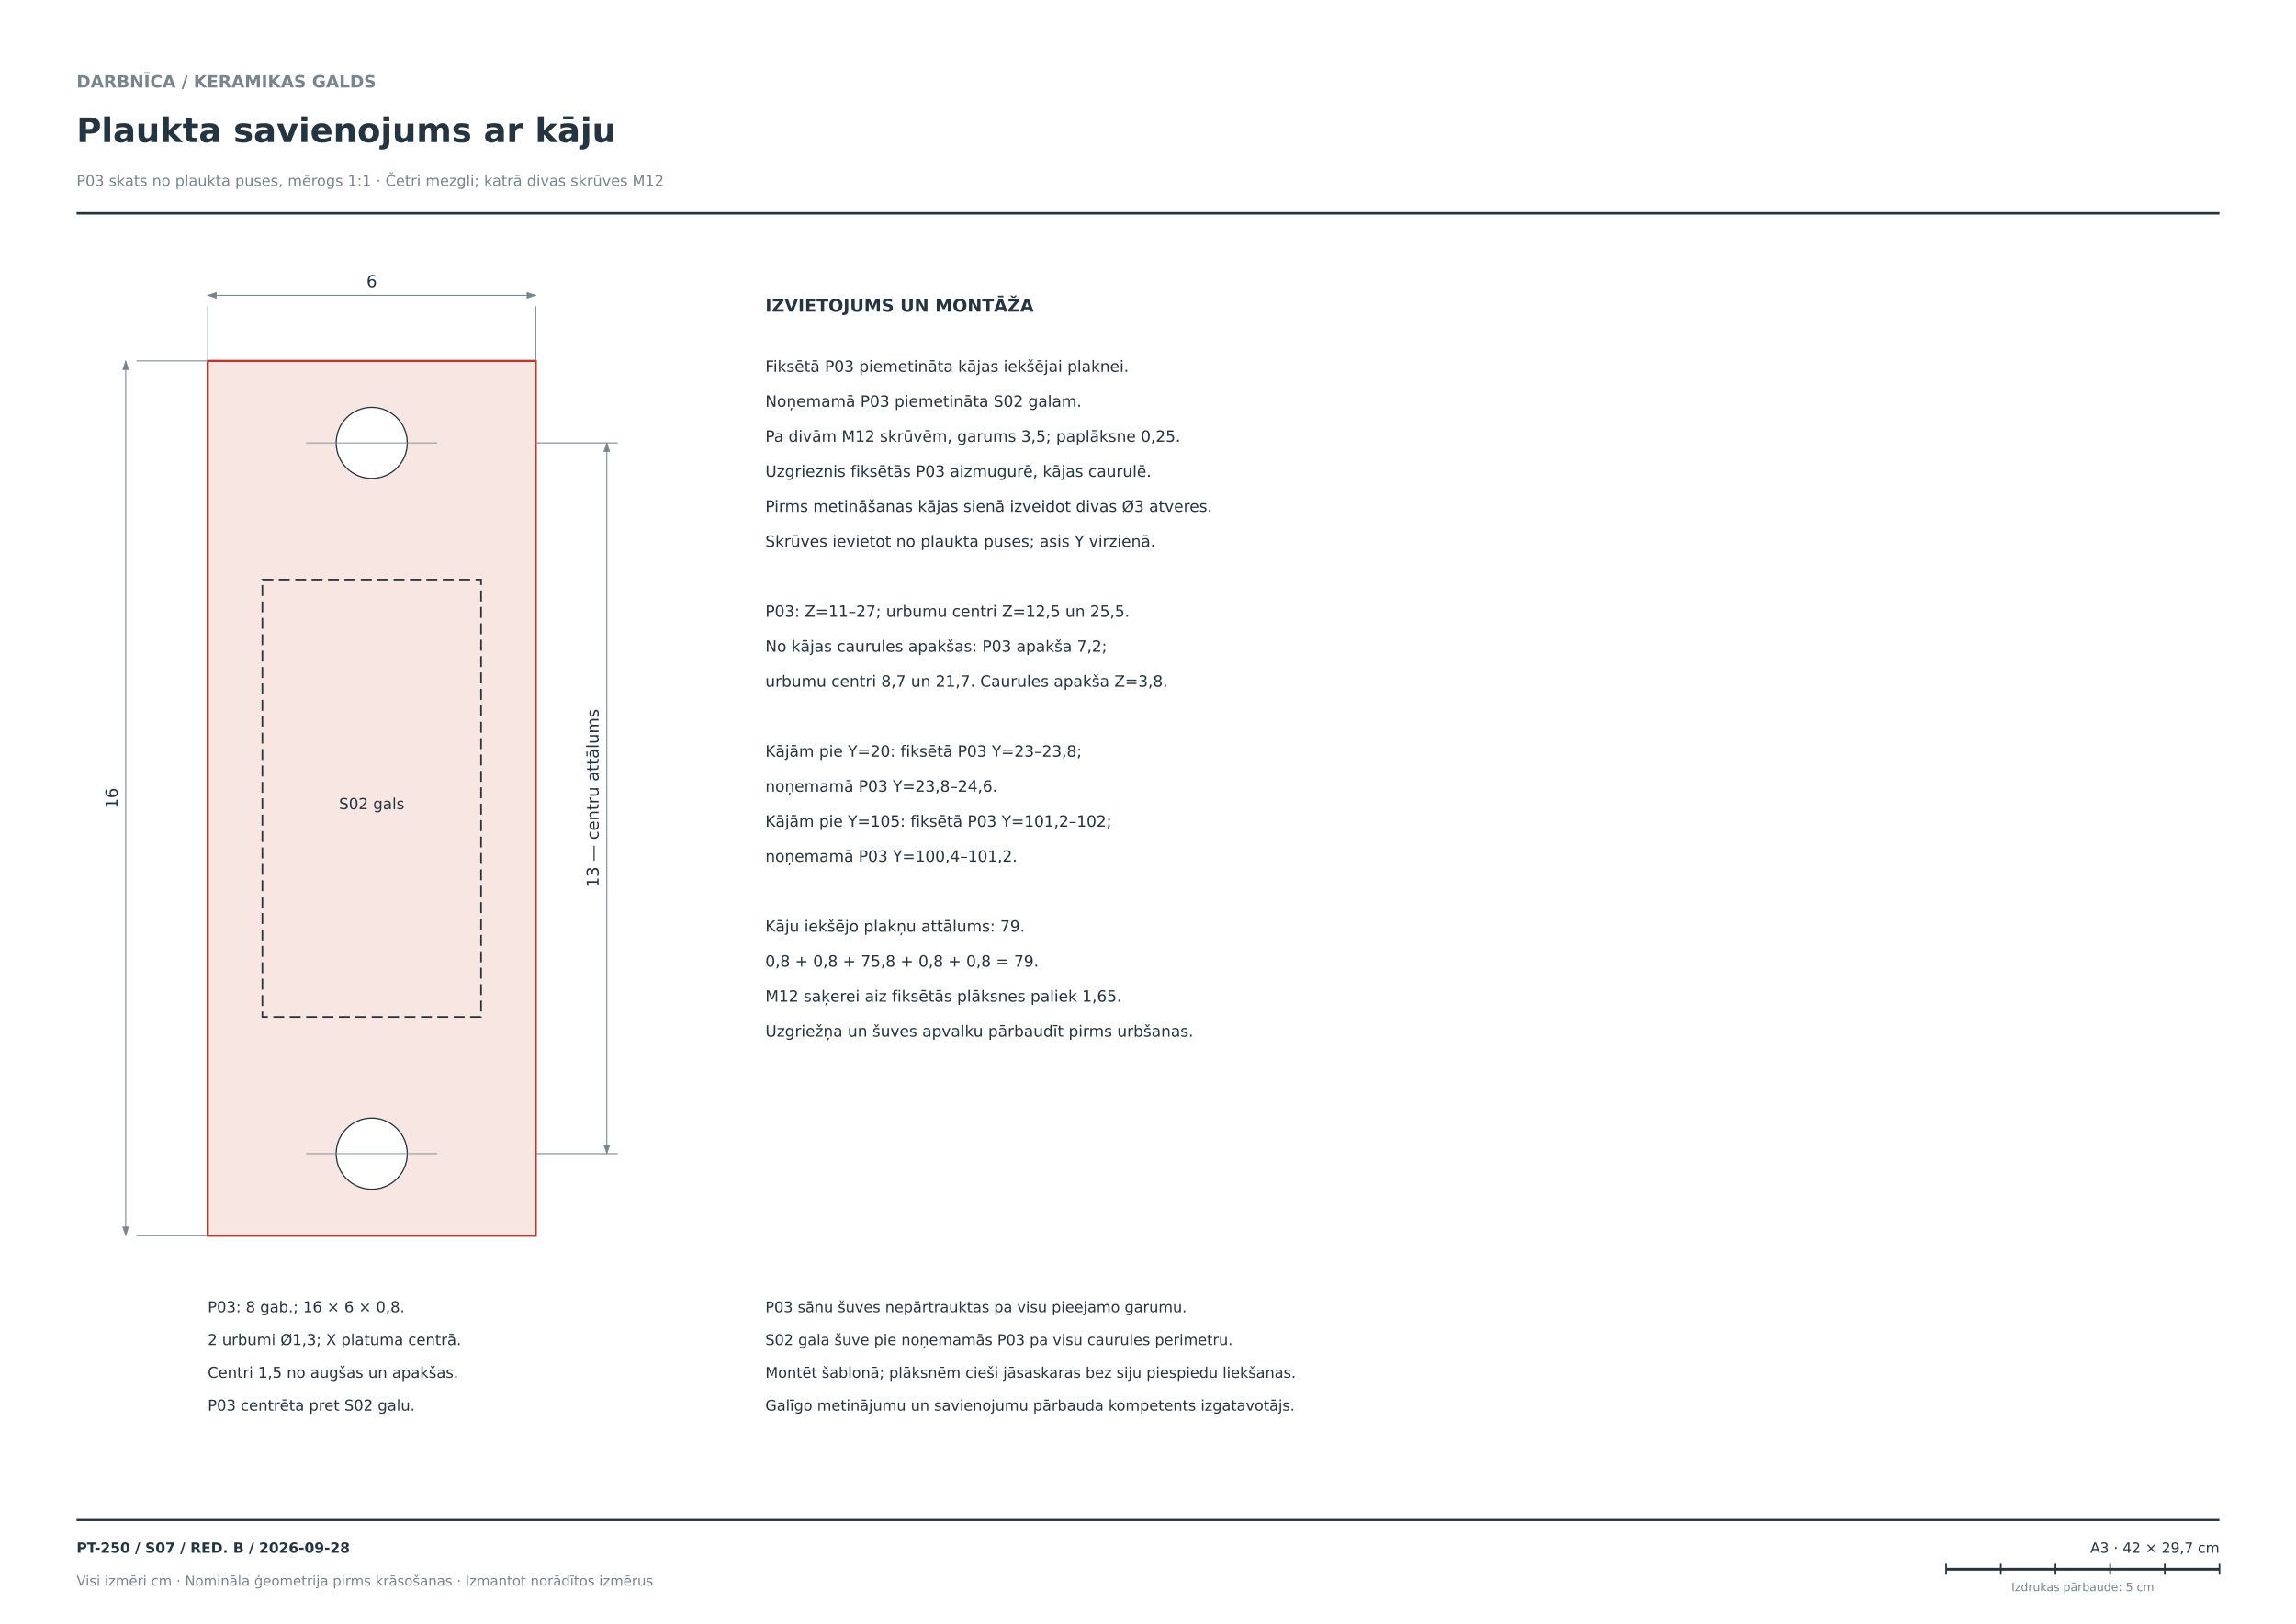
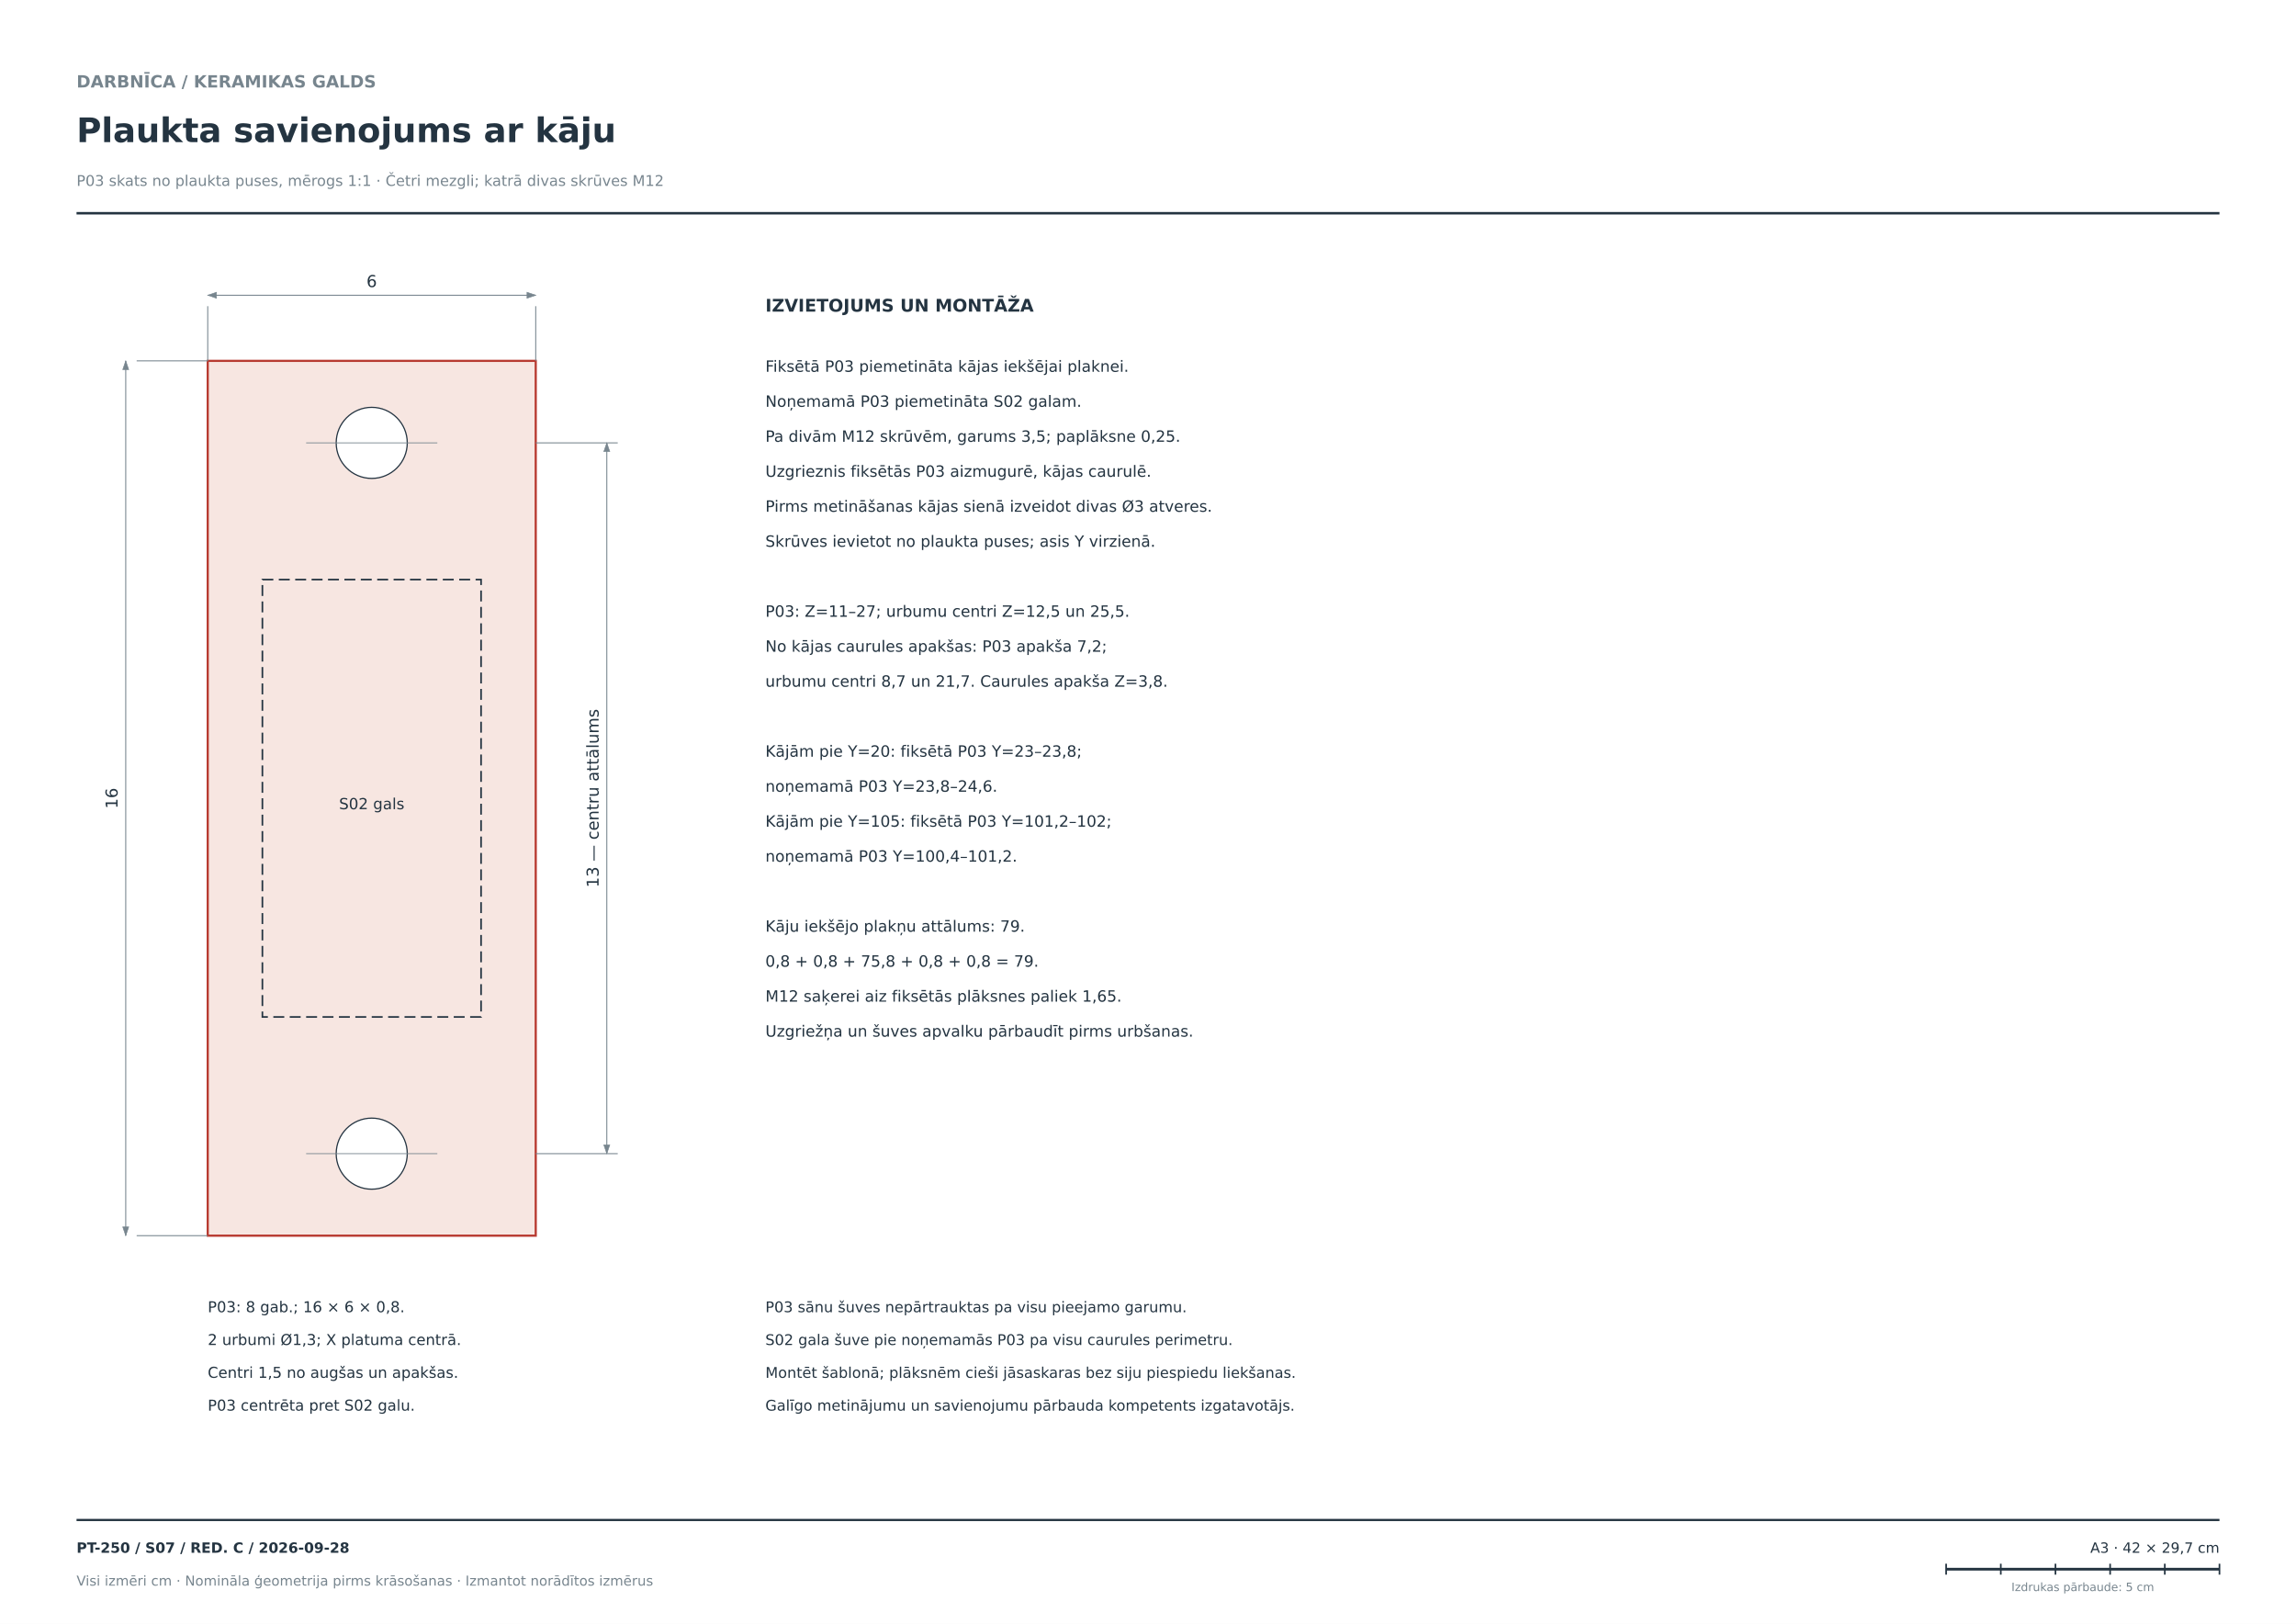
<svg xmlns="http://www.w3.org/2000/svg" width="42cm" height="29.7cm" viewBox="0 0 420 297">
  <rect width="420" height="297" fill="white" />
  <text x="14" y="16" font-family="DejaVu Sans" font-size="3.1" fill="#77858e" text-anchor="start" font-weight="bold">DARBNĪCA / KERAMIKAS GALDS</text>
  <text x="14" y="26" font-family="DejaVu Sans" font-size="6.2" fill="#243441" text-anchor="start" font-weight="bold">Plaukta savienojums ar kāju</text>
  <text x="14" y="34" font-family="DejaVu Sans" font-size="2.7" fill="#77858e" text-anchor="start">P03 skats no plaukta puses, mērogs 1:1 · Četri mezgli; katrā divas skrūves M12</text>
  <line x1="14" y1="39" x2="406" y2="39" stroke="#243441" stroke-width="0.45" />
  <line x1="14" y1="278" x2="406" y2="278" stroke="#243441" stroke-width="0.4" />
-   <text x="14" y="284" font-family="DejaVu Sans" font-size="2.6" fill="#243441" text-anchor="start" font-weight="bold">PT-250  /  S07  /  RED. B  /  2026-09-28</text>
+   <text x="14" y="284" font-family="DejaVu Sans" font-size="2.6" fill="#243441" text-anchor="start" font-weight="bold">PT-250  /  S07  /  RED. C  /  2026-09-28</text>
  <text x="14" y="290" font-family="DejaVu Sans" font-size="2.5" fill="#77858e" text-anchor="start">Visi izmēri cm · Nomināla ģeometrija pirms krāsošanas · Izmantot norādītos izmērus</text>
  <text x="406" y="284" font-family="DejaVu Sans" font-size="2.6" fill="#243441" text-anchor="end">A3 · 42 × 29,7 cm</text>
  <line x1="356" y1="287" x2="406" y2="287" stroke="#243441" stroke-width="0.5" />
  <line x1="356" y1="286" x2="356" y2="288" stroke="#243441" stroke-width="0.3" />
  <line x1="366" y1="286" x2="366" y2="288" stroke="#243441" stroke-width="0.3" />
  <line x1="376" y1="286" x2="376" y2="288" stroke="#243441" stroke-width="0.3" />
  <line x1="386" y1="286" x2="386" y2="288" stroke="#243441" stroke-width="0.3" />
  <line x1="396" y1="286" x2="396" y2="288" stroke="#243441" stroke-width="0.3" />
  <line x1="406" y1="286" x2="406" y2="288" stroke="#243441" stroke-width="0.3" />
  <text x="381" y="291" font-family="DejaVu Sans" font-size="2.1" fill="#77858e" text-anchor="middle">Izdrukas pārbaude: 5 cm</text>
  <rect x="38" y="66" width="60" height="160" fill="#f7e6e1" stroke="#b83b31" stroke-width="0.4" rx="0" />
  <circle cx="68" cy="81" r="6.5" fill="white" stroke="#243441" stroke-width="0.22" />
  <line x1="56" y1="81" x2="80" y2="81" stroke="#77858e" stroke-width="0.15" />
  <circle cx="68" cy="211" r="6.5" fill="white" stroke="#243441" stroke-width="0.22" />
  <line x1="56" y1="211" x2="80" y2="211" stroke="#77858e" stroke-width="0.15" />
  <rect x="48" y="106" width="40" height="80" fill="none" stroke="#243441" stroke-width="0.3" rx="0" stroke-dasharray="2 1" />
  <line x1="38" y1="66" x2="38" y2="56" stroke="#77858e" stroke-width="0.18" />
  <line x1="98" y1="66" x2="98" y2="56" stroke="#77858e" stroke-width="0.18" />
  <line x1="38" y1="54" x2="98" y2="54" stroke="#77858e" stroke-width="0.18" />
  <polygon points="38,54 39.6,53.45 39.6,54.55" fill="#77858e" stroke="#77858e" stroke-width="0.1" />
  <polygon points="98,54 96.4,53.45 96.4,54.55" fill="#77858e" stroke="#77858e" stroke-width="0.1" />
  <text x="68" y="52.5" font-family="DejaVu Sans" font-size="3" fill="#243441" text-anchor="middle">6</text>
  <line x1="38" y1="66" x2="25" y2="66" stroke="#77858e" stroke-width="0.18" />
  <line x1="38" y1="226" x2="25" y2="226" stroke="#77858e" stroke-width="0.18" />
  <line x1="23" y1="66" x2="23" y2="226" stroke="#77858e" stroke-width="0.18" />
  <polygon points="23,66 22.45,67.6 23.55,67.6" fill="#77858e" stroke="#77858e" stroke-width="0.1" />
  <polygon points="23,226 22.45,224.4 23.55,224.4" fill="#77858e" stroke="#77858e" stroke-width="0.1" />
  <text x="21.5" y="146" font-family="DejaVu Sans" font-size="3" fill="#243441" text-anchor="middle" transform="rotate(-90 21.5 146)">16</text>
  <line x1="98" y1="81" x2="113" y2="81" stroke="#77858e" stroke-width="0.18" />
  <line x1="98" y1="211" x2="113" y2="211" stroke="#77858e" stroke-width="0.18" />
  <line x1="111" y1="81" x2="111" y2="211" stroke="#77858e" stroke-width="0.18" />
  <polygon points="111,81 110.45,82.6 111.55,82.6" fill="#77858e" stroke="#77858e" stroke-width="0.1" />
  <polygon points="111,211 110.45,209.4 111.55,209.4" fill="#77858e" stroke="#77858e" stroke-width="0.1" />
  <text x="109.5" y="146" font-family="DejaVu Sans" font-size="3" fill="#243441" text-anchor="middle" transform="rotate(-90 109.5 146)">13 — centru attālums</text>
  <text x="68" y="148" font-family="DejaVu Sans" font-size="2.8" fill="#243441" text-anchor="middle">S02 gals</text>
  <text x="38" y="240" font-family="DejaVu Sans" font-size="2.75" fill="#243441" text-anchor="start">P03: 8 gab.; 16 × 6 × 0,8.</text>
  <text x="38" y="246" font-family="DejaVu Sans" font-size="2.75" fill="#243441" text-anchor="start">2 urbumi Ø1,3; X platuma centrā.</text>
  <text x="38" y="252" font-family="DejaVu Sans" font-size="2.75" fill="#243441" text-anchor="start">Centri 1,5 no augšas un apakšas.</text>
  <text x="38" y="258" font-family="DejaVu Sans" font-size="2.75" fill="#243441" text-anchor="start">P03 centrēta pret S02 galu.</text>
  <text x="140" y="57" font-family="DejaVu Sans" font-size="3.2" fill="#243441" text-anchor="start" font-weight="bold">IZVIETOJUMS UN MONTĀŽA</text>
  <text x="140" y="68" font-family="DejaVu Sans" font-size="2.85" fill="#243441" text-anchor="start">Fiksētā P03 piemetināta kājas iekšējai plaknei.</text>
  <text x="140" y="74.4" font-family="DejaVu Sans" font-size="2.85" fill="#243441" text-anchor="start">Noņemamā P03 piemetināta S02 galam.</text>
  <text x="140" y="80.8" font-family="DejaVu Sans" font-size="2.85" fill="#243441" text-anchor="start">Pa divām M12 skrūvēm, garums 3,5; paplāksne 0,25.</text>
  <text x="140" y="87.2" font-family="DejaVu Sans" font-size="2.85" fill="#243441" text-anchor="start">Uzgrieznis fiksētās P03 aizmugurē, kājas caurulē.</text>
  <text x="140" y="93.6" font-family="DejaVu Sans" font-size="2.85" fill="#243441" text-anchor="start">Pirms metināšanas kājas sienā izveidot divas Ø3 atveres.</text>
  <text x="140" y="100" font-family="DejaVu Sans" font-size="2.85" fill="#243441" text-anchor="start">Skrūves ievietot no plaukta puses; asis Y virzienā.</text>
  <text x="140" y="106.4" font-family="DejaVu Sans" font-size="2.85" fill="#243441" text-anchor="start" />
  <text x="140" y="112.8" font-family="DejaVu Sans" font-size="2.85" fill="#243441" text-anchor="start">P03: Z=11–27; urbumu centri Z=12,5 un 25,5.</text>
  <text x="140" y="119.2" font-family="DejaVu Sans" font-size="2.85" fill="#243441" text-anchor="start">No kājas caurules apakšas: P03 apakša 7,2;</text>
  <text x="140" y="125.6" font-family="DejaVu Sans" font-size="2.85" fill="#243441" text-anchor="start">urbumu centri 8,7 un 21,7. Caurules apakša Z=3,8.</text>
  <text x="140" y="132" font-family="DejaVu Sans" font-size="2.85" fill="#243441" text-anchor="start" />
  <text x="140" y="138.4" font-family="DejaVu Sans" font-size="2.85" fill="#243441" text-anchor="start">Kājām pie Y=20: fiksētā P03 Y=23–23,8;</text>
  <text x="140" y="144.8" font-family="DejaVu Sans" font-size="2.85" fill="#243441" text-anchor="start">noņemamā P03 Y=23,8–24,6.</text>
  <text x="140" y="151.2" font-family="DejaVu Sans" font-size="2.85" fill="#243441" text-anchor="start">Kājām pie Y=105: fiksētā P03 Y=101,2–102;</text>
  <text x="140" y="157.6" font-family="DejaVu Sans" font-size="2.85" fill="#243441" text-anchor="start">noņemamā P03 Y=100,4–101,2.</text>
  <text x="140" y="164" font-family="DejaVu Sans" font-size="2.85" fill="#243441" text-anchor="start" />
  <text x="140" y="170.4" font-family="DejaVu Sans" font-size="2.85" fill="#243441" text-anchor="start">Kāju iekšējo plakņu attālums: 79.</text>
  <text x="140" y="176.8" font-family="DejaVu Sans" font-size="2.85" fill="#243441" text-anchor="start">0,8 + 0,8 + 75,8 + 0,8 + 0,8 = 79.</text>
  <text x="140" y="183.2" font-family="DejaVu Sans" font-size="2.85" fill="#243441" text-anchor="start">M12 saķerei aiz fiksētās plāksnes paliek 1,65.</text>
  <text x="140" y="189.6" font-family="DejaVu Sans" font-size="2.85" fill="#243441" text-anchor="start">Uzgriežņa un šuves apvalku pārbaudīt pirms urbšanas.</text>
  <text x="140" y="240" font-family="DejaVu Sans" font-size="2.7" fill="#243441" text-anchor="start">P03 sānu šuves nepārtrauktas pa visu pieejamo garumu.</text>
  <text x="140" y="246" font-family="DejaVu Sans" font-size="2.7" fill="#243441" text-anchor="start">S02 gala šuve pie noņemamās P03 pa visu caurules perimetru.</text>
  <text x="140" y="252" font-family="DejaVu Sans" font-size="2.7" fill="#243441" text-anchor="start">Montēt šablonā; plāksnēm cieši jāsaskaras bez siju piespiedu liekšanas.</text>
  <text x="140" y="258" font-family="DejaVu Sans" font-size="2.7" fill="#243441" text-anchor="start">Galīgo metinājumu un savienojumu pārbauda kompetents izgatavotājs.</text>
</svg>
